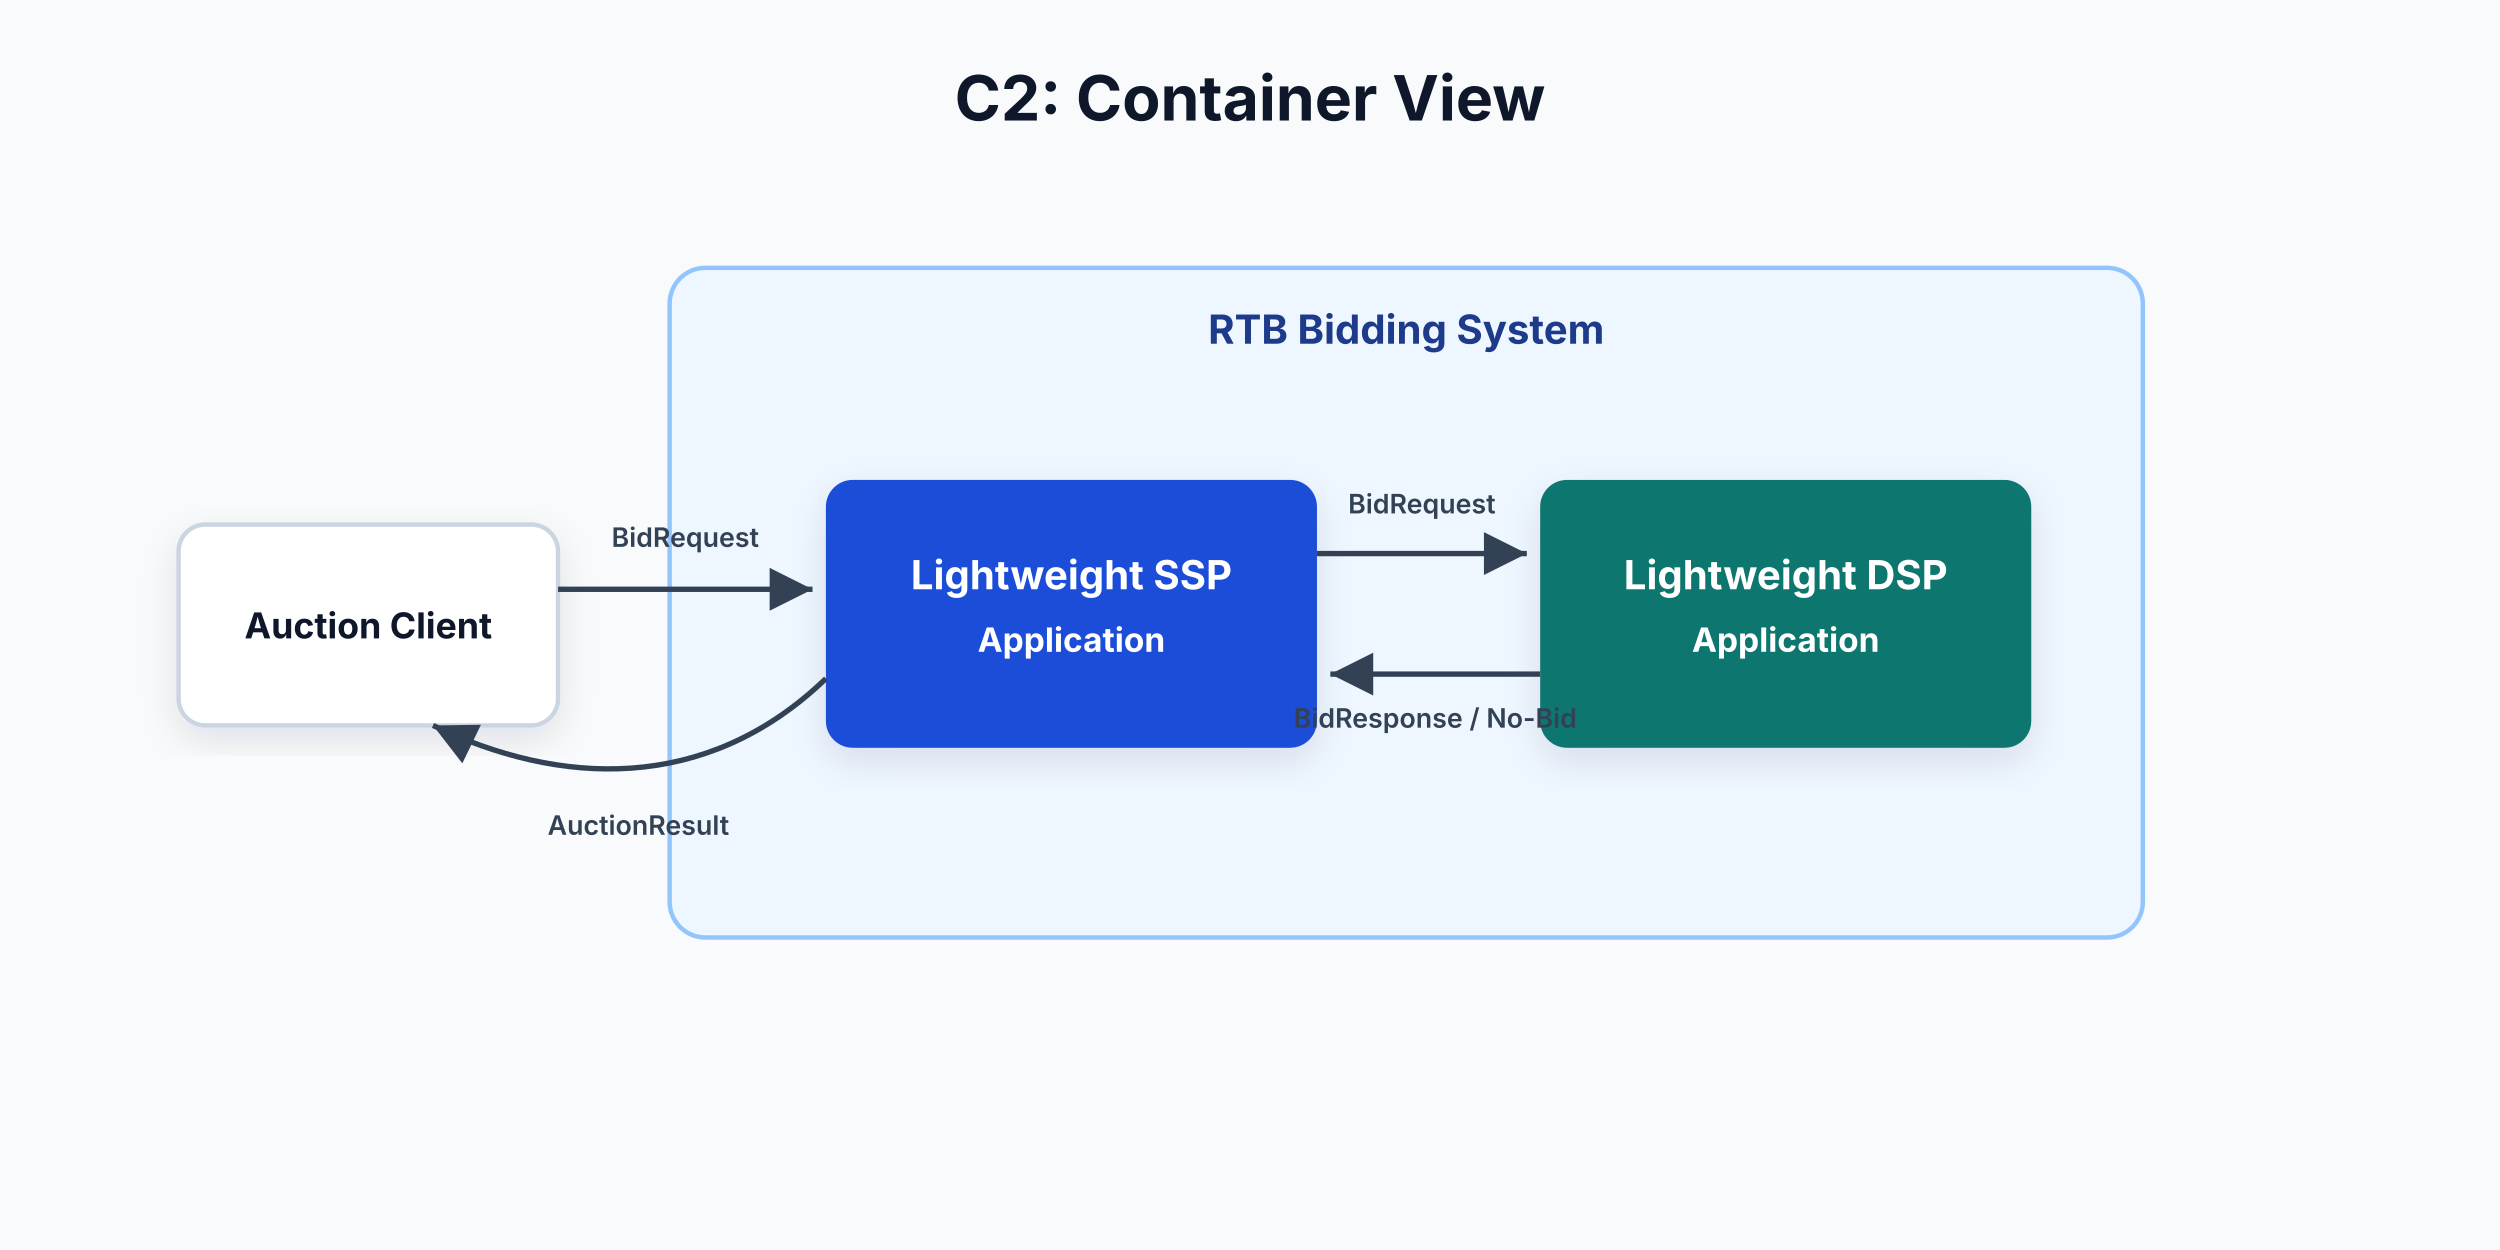
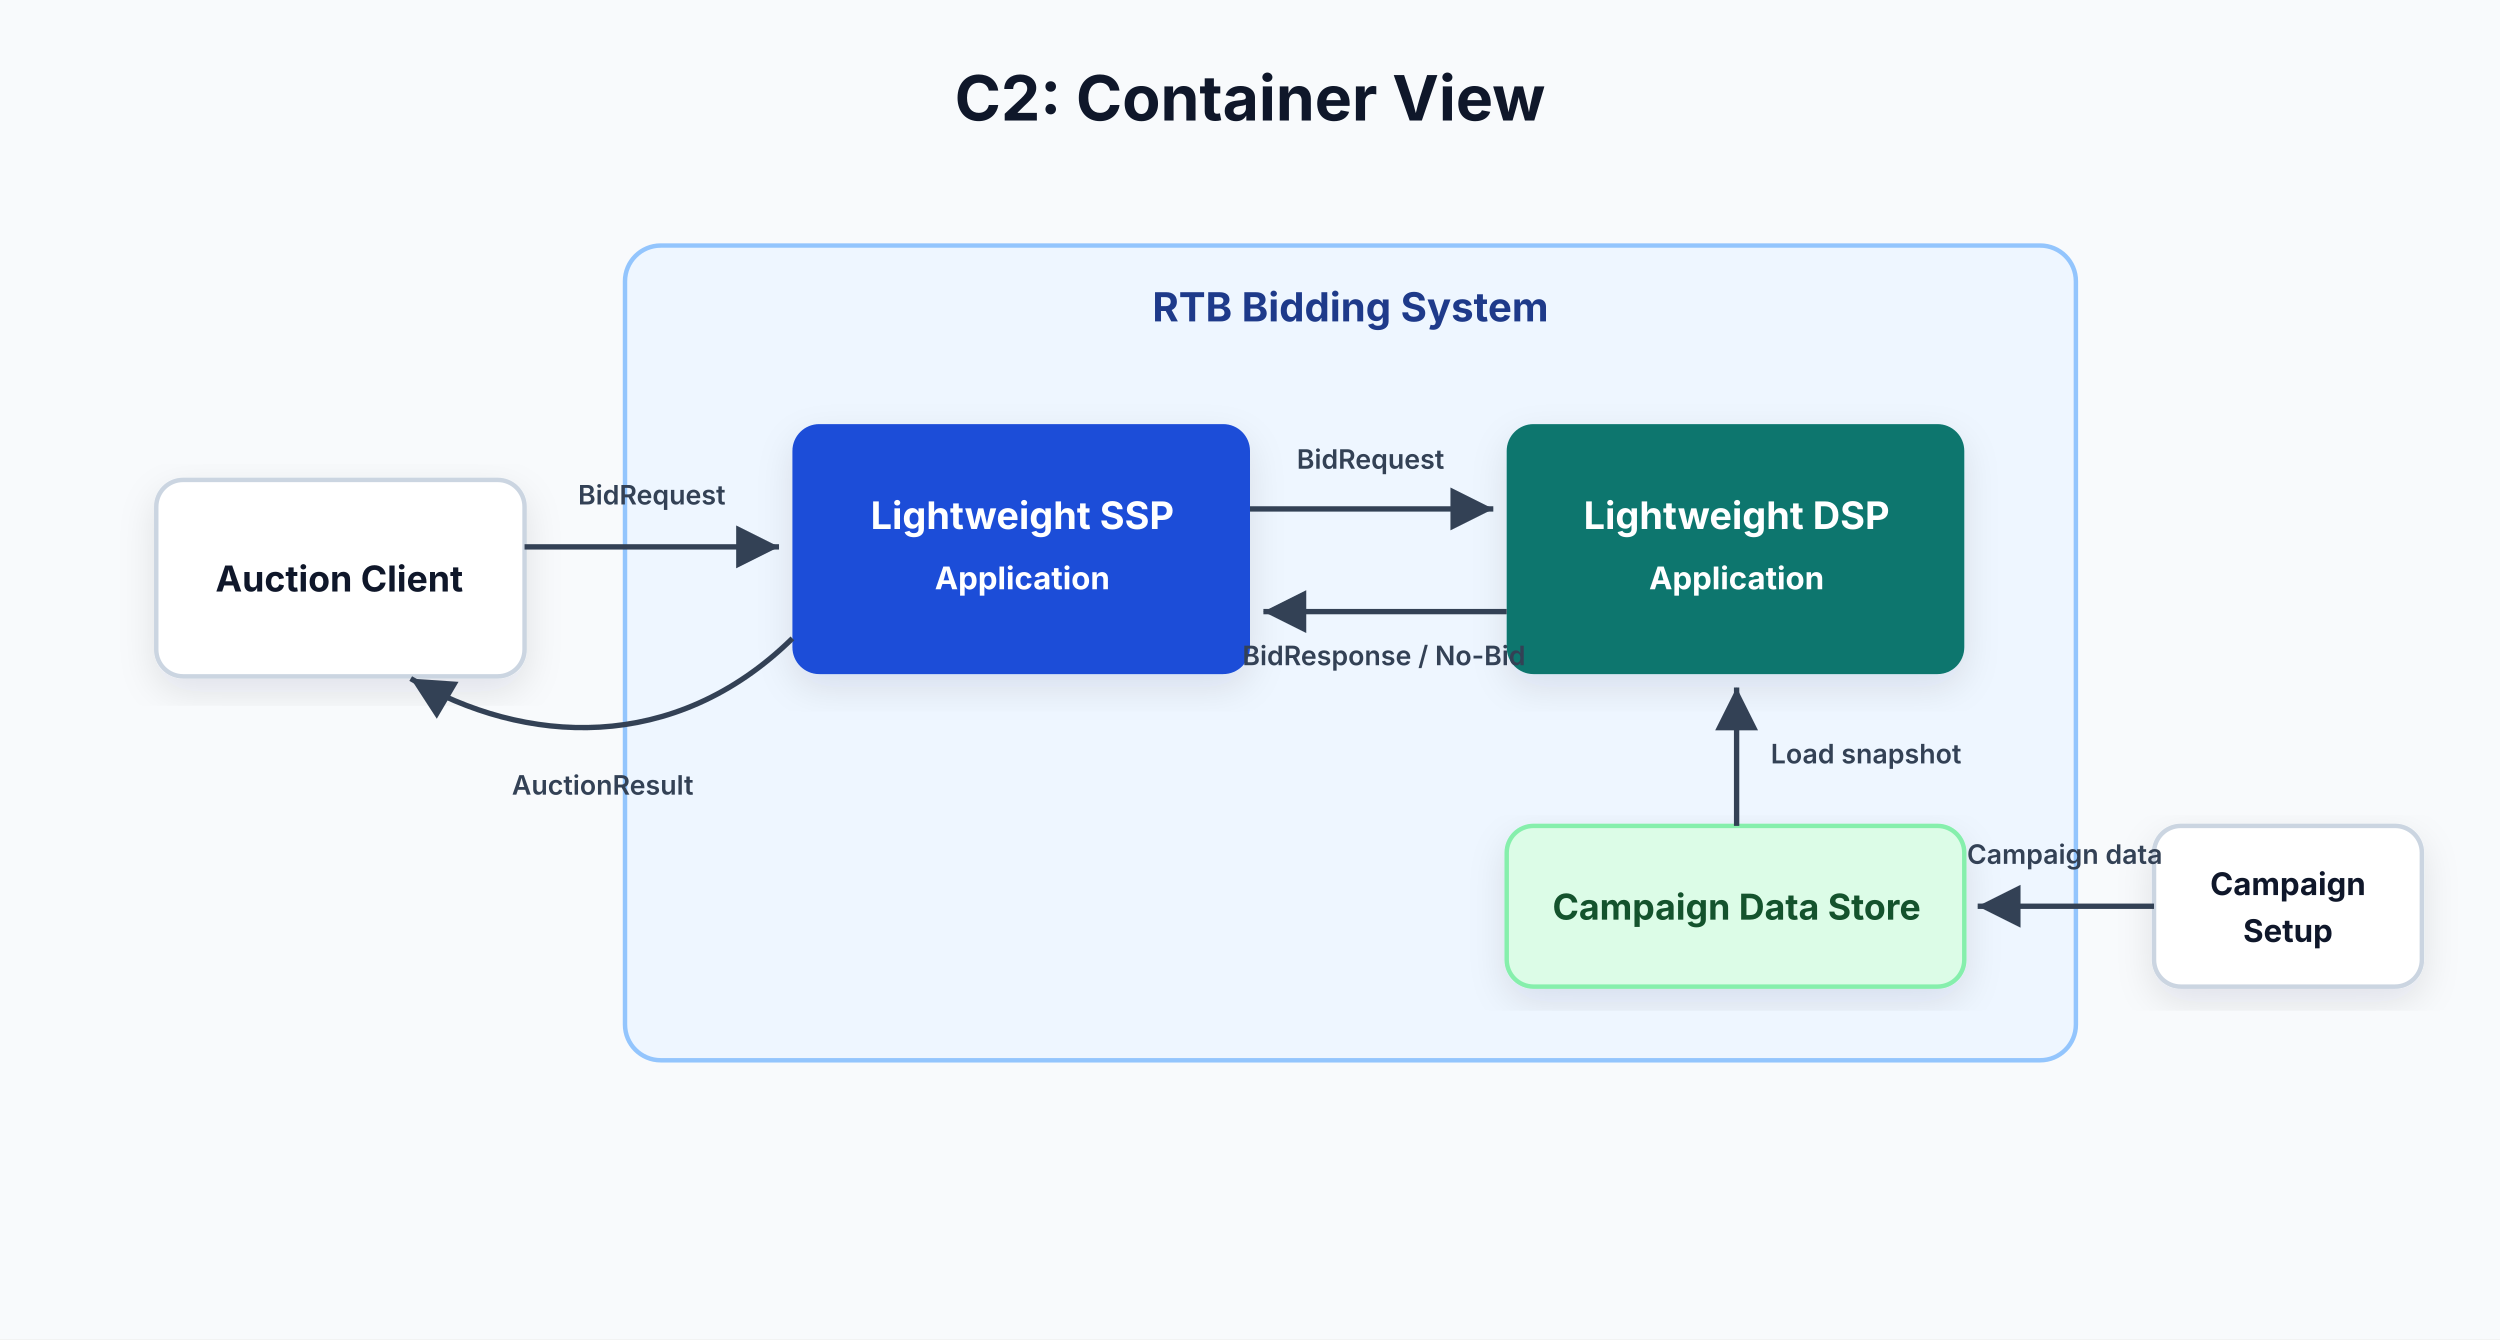
- <svg xmlns="http://www.w3.org/2000/svg" width="1120" height="560" viewBox="0 0 1120 560" role="img" aria-labelledby="title desc">
+ <svg xmlns="http://www.w3.org/2000/svg" width="1120" height="600" viewBox="0 0 1120 600" role="img" aria-labelledby="title desc">
  <defs>
    <marker id="arrow" markerWidth="12" markerHeight="12" refX="10" refY="6" orient="auto" markerUnits="strokeWidth">
      <path d="M2,2 L10,6 L2,10 Z" fill="#334155" />
    </marker>
    <filter id="shadow" x="-15%" y="-15%" width="130%" height="130%">
      <feDropShadow dx="0" dy="6" stdDeviation="8" flood-color="#0f172a" flood-opacity="0.10" />
    </filter>
  </defs>
-   <rect width="1120" height="560" fill="#f8fafc" />
+   <rect width="1120" height="600" fill="#f8fafc" />
  <text x="560" y="54" text-anchor="middle" font-family="Inter, Arial, sans-serif" font-size="28" font-weight="700" fill="#0f172a">C2: Container View</text>
-   <rect x="300" y="120" width="660" height="300" rx="16" fill="#eef6ff" stroke="#93c5fd" stroke-width="2" />
-   <text x="630" y="154" text-anchor="middle" font-family="Inter, Arial, sans-serif" font-size="18" font-weight="700" fill="#1e3a8a">RTB Bidding System</text>
-   <rect x="80" y="235" width="170" height="90" rx="12" fill="#ffffff" stroke="#cbd5e1" stroke-width="2" filter="url(#shadow)" />
-   <text x="165" y="286" text-anchor="middle" font-family="Inter, Arial, sans-serif" font-size="16" font-weight="700" fill="#0f172a">Auction Client</text>
-   <rect x="370" y="215" width="220" height="120" rx="12" fill="#1d4ed8" filter="url(#shadow)" />
-   <text x="480" y="264" text-anchor="middle" font-family="Inter, Arial, sans-serif" font-size="18" font-weight="700" fill="#ffffff">Lightweight SSP</text>
-   <text x="480" y="292" text-anchor="middle" font-family="Inter, Arial, sans-serif" font-size="15" font-weight="700" fill="#ffffff">Application</text>
-   <rect x="690" y="215" width="220" height="120" rx="12" fill="#0f766e" filter="url(#shadow)" />
-   <text x="800" y="264" text-anchor="middle" font-family="Inter, Arial, sans-serif" font-size="18" font-weight="700" fill="#ffffff">Lightweight DSP</text>
-   <text x="800" y="292" text-anchor="middle" font-family="Inter, Arial, sans-serif" font-size="15" font-weight="700" fill="#ffffff">Application</text>
-   <path d="M250 264 L364 264" fill="none" stroke="#334155" stroke-width="2.4" marker-end="url(#arrow)" />
-   <text x="307" y="245" text-anchor="middle" font-family="Inter, Arial, sans-serif" font-size="12" font-weight="600" fill="#334155">BidRequest</text>
-   <path d="M370 304 C316 356 250 352 194 325" fill="none" stroke="#334155" stroke-width="2.4" marker-end="url(#arrow)" />
-   <text x="286" y="374" text-anchor="middle" font-family="Inter, Arial, sans-serif" font-size="12" font-weight="600" fill="#334155">AuctionResult</text>
-   <path d="M590 248 L684 248" fill="none" stroke="#334155" stroke-width="2.4" marker-end="url(#arrow)" />
-   <text x="637" y="230" text-anchor="middle" font-family="Inter, Arial, sans-serif" font-size="12" font-weight="600" fill="#334155">BidRequest</text>
-   <path d="M690 302 L596 302" fill="none" stroke="#334155" stroke-width="2.4" marker-end="url(#arrow)" />
-   <text x="643" y="326" text-anchor="middle" font-family="Inter, Arial, sans-serif" font-size="12" font-weight="600" fill="#334155">BidResponse / No-Bid</text>
+   <rect x="280" y="110" width="650" height="365" rx="16" fill="#eef6ff" stroke="#93c5fd" stroke-width="2" />
+   <text x="605" y="144" text-anchor="middle" font-family="Inter, Arial, sans-serif" font-size="18" font-weight="700" fill="#1e3a8a">RTB Bidding System</text>
+   <rect x="70" y="215" width="165" height="88" rx="12" fill="#ffffff" stroke="#cbd5e1" stroke-width="2" filter="url(#shadow)" />
+   <text x="152" y="265" text-anchor="middle" font-family="Inter, Arial, sans-serif" font-size="16" font-weight="700" fill="#0f172a">Auction Client</text>
+   <rect x="355" y="190" width="205" height="112" rx="12" fill="#1d4ed8" filter="url(#shadow)" />
+   <text x="458" y="237" text-anchor="middle" font-family="Inter, Arial, sans-serif" font-size="17" font-weight="700" fill="#ffffff">Lightweight SSP</text>
+   <text x="458" y="264" text-anchor="middle" font-family="Inter, Arial, sans-serif" font-size="14" font-weight="700" fill="#ffffff">Application</text>
+   <rect x="675" y="190" width="205" height="112" rx="12" fill="#0f766e" filter="url(#shadow)" />
+   <text x="778" y="237" text-anchor="middle" font-family="Inter, Arial, sans-serif" font-size="17" font-weight="700" fill="#ffffff">Lightweight DSP</text>
+   <text x="778" y="264" text-anchor="middle" font-family="Inter, Arial, sans-serif" font-size="14" font-weight="700" fill="#ffffff">Application</text>
+   <rect x="675" y="370" width="205" height="72" rx="12" fill="#dcfce7" stroke="#86efac" stroke-width="2" filter="url(#shadow)" />
+   <text x="778" y="412" text-anchor="middle" font-family="Inter, Arial, sans-serif" font-size="16" font-weight="700" fill="#14532d">Campaign Data Store</text>
+   <rect x="965" y="370" width="120" height="72" rx="12" fill="#ffffff" stroke="#cbd5e1" stroke-width="2" filter="url(#shadow)" />
+   <text x="1025" y="401" text-anchor="middle" font-family="Inter, Arial, sans-serif" font-size="14" font-weight="700" fill="#0f172a">Campaign</text>
+   <text x="1025" y="422" text-anchor="middle" font-family="Inter, Arial, sans-serif" font-size="14" font-weight="700" fill="#0f172a">Setup</text>
+   <path d="M235 245 L349 245" fill="none" stroke="#334155" stroke-width="2.4" marker-end="url(#arrow)" />
+   <text x="292" y="226" text-anchor="middle" font-family="Inter, Arial, sans-serif" font-size="12" font-weight="600" fill="#334155">BidRequest</text>
+   <path d="M355 286 C302 338 235 334 184 304" fill="none" stroke="#334155" stroke-width="2.4" marker-end="url(#arrow)" />
+   <text x="270" y="356" text-anchor="middle" font-family="Inter, Arial, sans-serif" font-size="12" font-weight="600" fill="#334155">AuctionResult</text>
+   <path d="M560 228 L669 228" fill="none" stroke="#334155" stroke-width="2.4" marker-end="url(#arrow)" />
+   <text x="614" y="210" text-anchor="middle" font-family="Inter, Arial, sans-serif" font-size="12" font-weight="600" fill="#334155">BidRequest</text>
+   <path d="M675 274 L566 274" fill="none" stroke="#334155" stroke-width="2.4" marker-end="url(#arrow)" />
+   <text x="620" y="298" text-anchor="middle" font-family="Inter, Arial, sans-serif" font-size="12" font-weight="600" fill="#334155">BidResponse / No-Bid</text>
+   <path d="M965 406 L886 406" fill="none" stroke="#334155" stroke-width="2.4" marker-end="url(#arrow)" />
+   <text x="925" y="387" text-anchor="middle" font-family="Inter, Arial, sans-serif" font-size="12" font-weight="600" fill="#334155">Campaign data</text>
+   <path d="M778 370 L778 308" fill="none" stroke="#334155" stroke-width="2.4" marker-end="url(#arrow)" />
+   <text x="836" y="342" text-anchor="middle" font-family="Inter, Arial, sans-serif" font-size="12" font-weight="600" fill="#334155">Load snapshot</text>
</svg>
